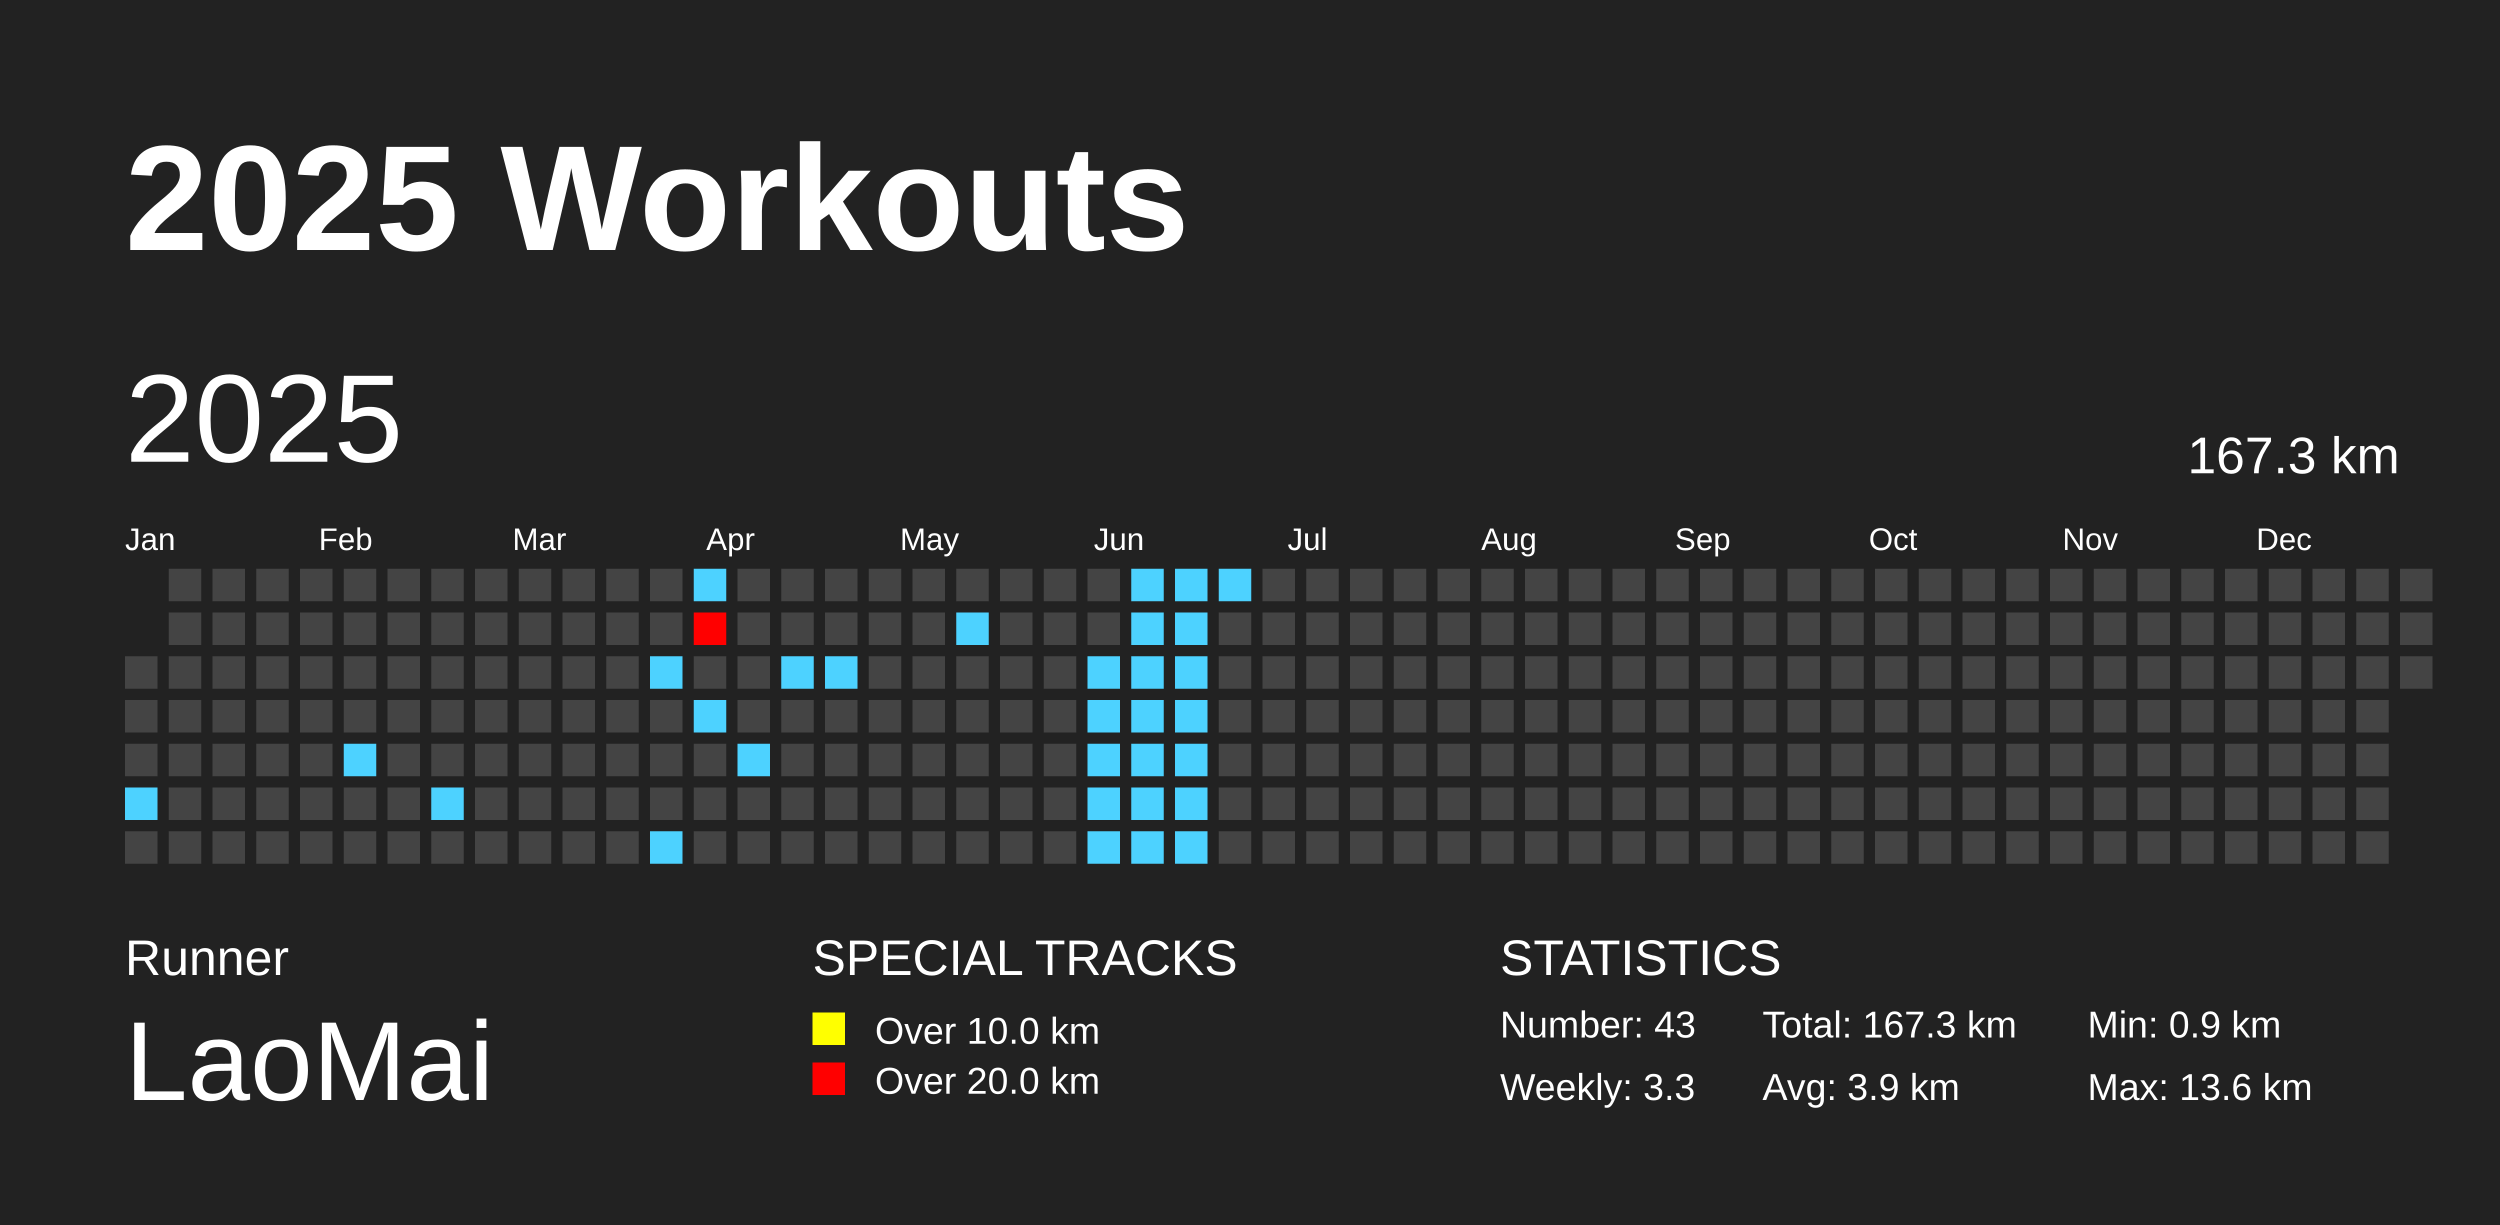
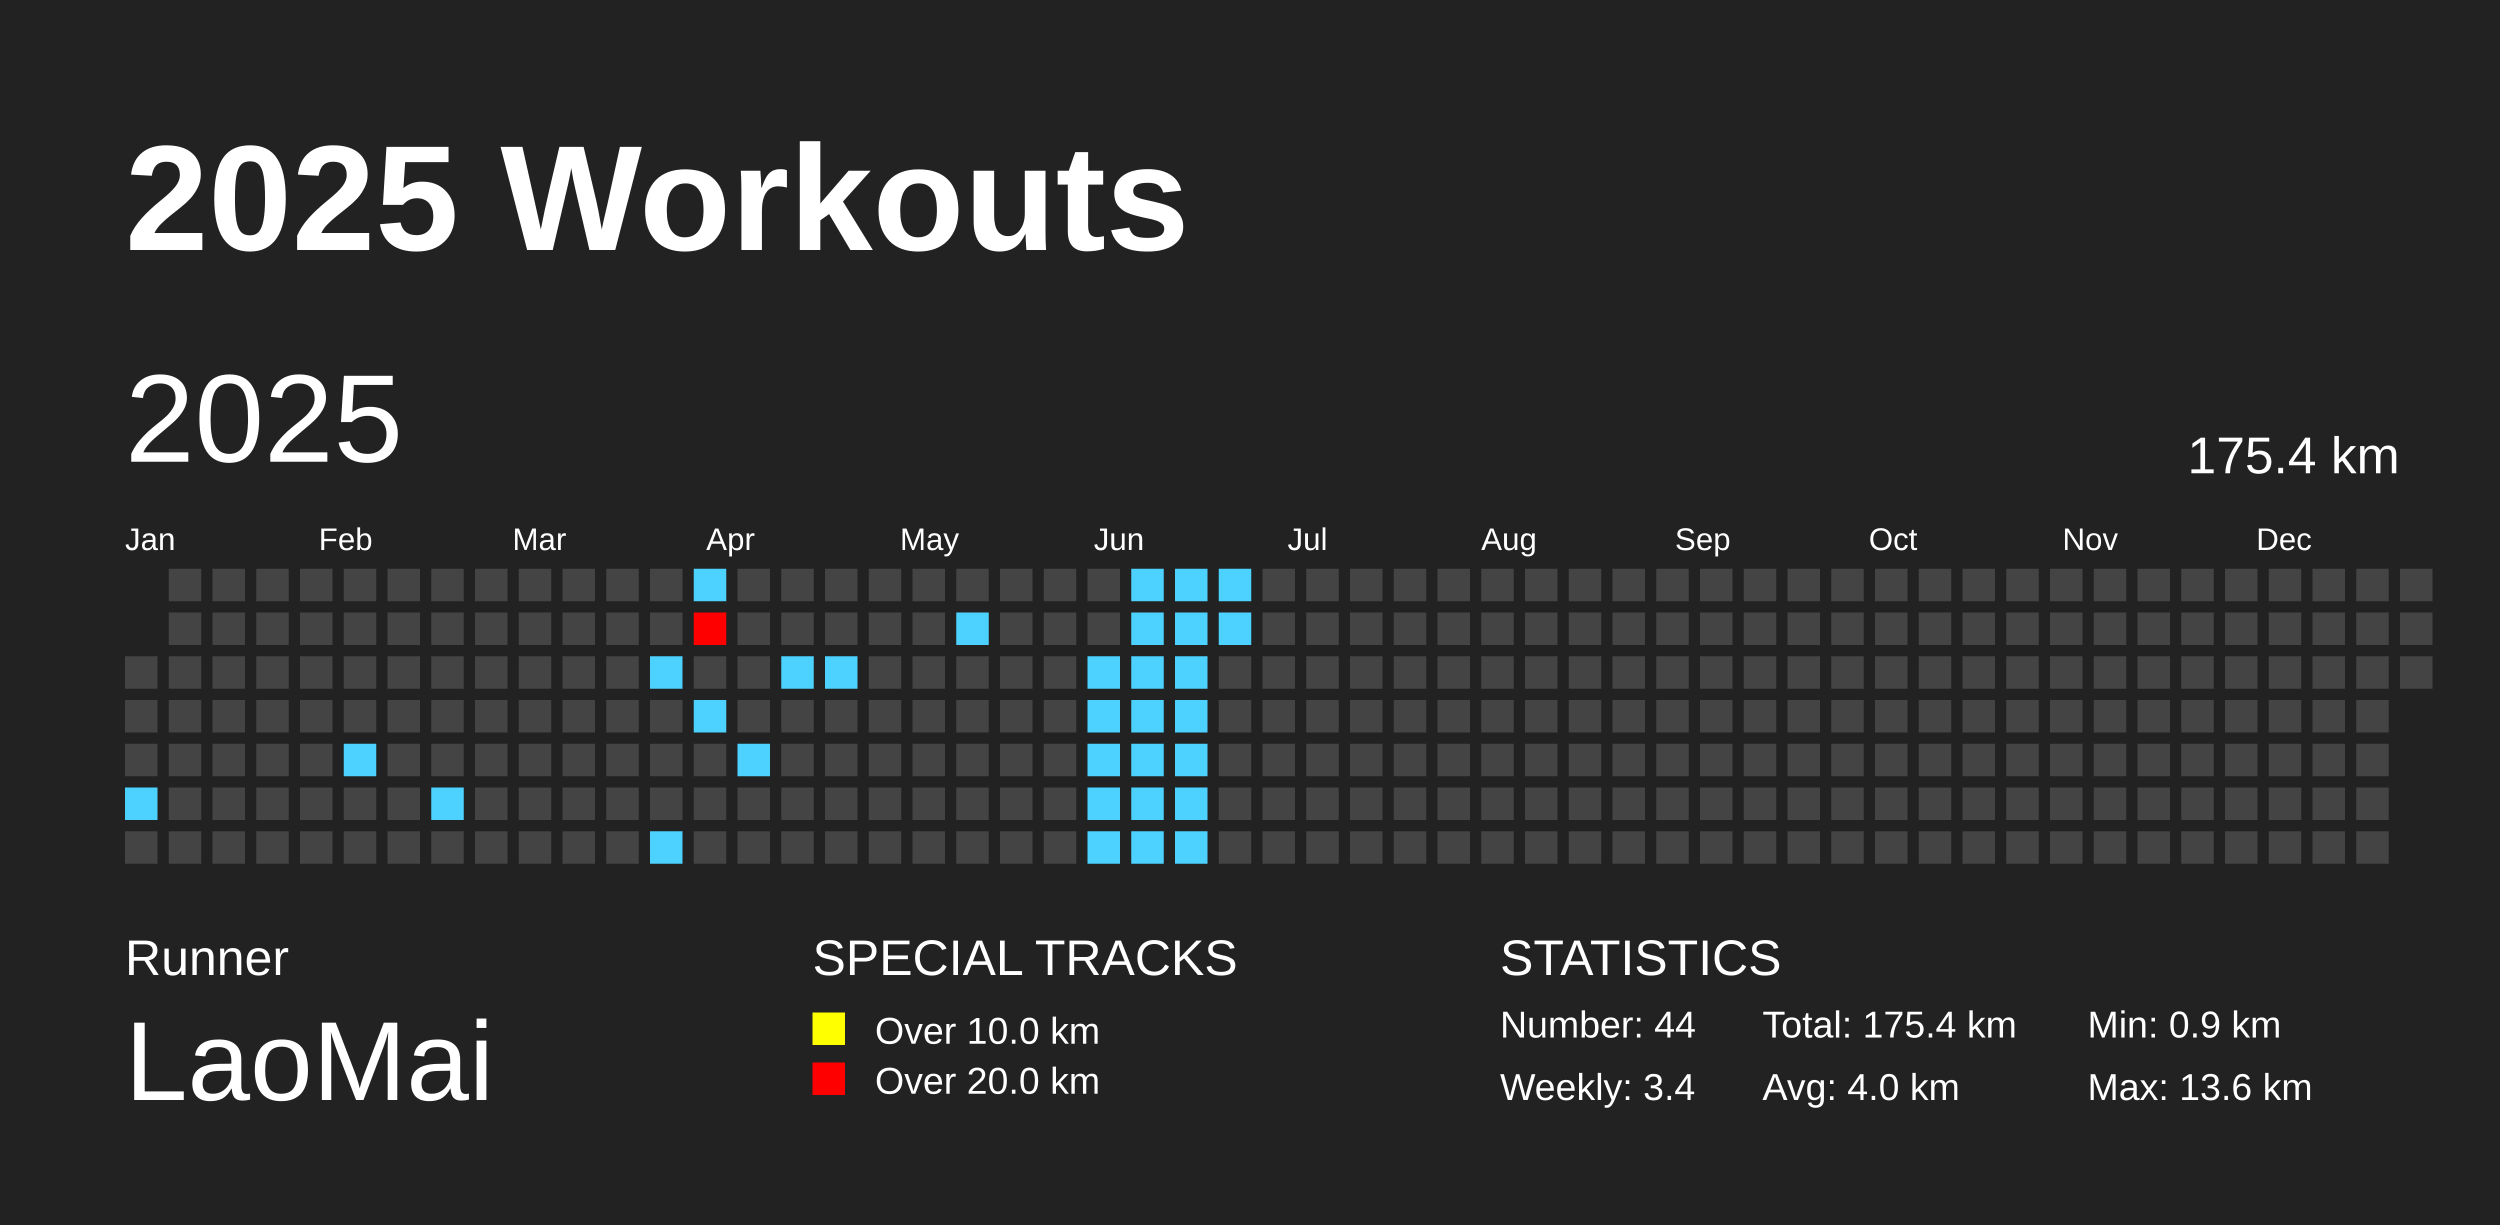
<svg xmlns="http://www.w3.org/2000/svg" baseProfile="full" height="98mm" version="1.1" viewBox="0,0,200,98" width="200mm">
  <defs />
  <rect fill="#222222" height="98" width="200" x="0" y="0" />
  <text fill="#FFFFFF" style="font-size:12px; font-family:Arial; font-weight:bold;" x="10" y="20">2025 Workouts</text>
  <text fill="#FFFFFF" style="font-size:4px; font-family:Arial" x="10" y="78">Runner</text>
  <text fill="#FFFFFF" style="font-size:9px; font-family:Arial" x="10" y="88">LaoMai</text>
  <text fill="#FFFFFF" style="font-size:4px; font-family:Arial" x="65" y="78">SPECIAL TRACKS</text>
  <rect fill="yellow" height="2.6" width="2.6" x="65" y="81" />
  <text fill="#FFFFFF" style="font-size:3px; font-family:Arial" x="70" y="83.5">Over 10.0 km</text>
  <rect fill="red" height="2.6" width="2.6" x="65" y="85" />
  <text fill="#FFFFFF" style="font-size:3px; font-family:Arial" x="70" y="87.5">Over 20.0 km</text>
  <text fill="#FFFFFF" style="font-size:4px; font-family:Arial" x="120" y="78">STATISTICS</text>
-   <text fill="#FFFFFF" style="font-size:3px; font-family:Arial" x="120" y="83">Number: 43</text>
-   <text fill="#FFFFFF" style="font-size:3px; font-family:Arial" x="120" y="88">Weekly: 3.3</text>
-   <text fill="#FFFFFF" style="font-size:3px; font-family:Arial" x="141" y="83">Total: 167.3 km</text>
-   <text fill="#FFFFFF" style="font-size:3px; font-family:Arial" x="141" y="88">Avg: 3.9 km</text>
+   <text fill="#FFFFFF" style="font-size:3px; font-family:Arial" x="120" y="83">Number: 44</text>
+   <text fill="#FFFFFF" style="font-size:3px; font-family:Arial" x="120" y="88">Weekly: 3.4</text>
+   <text fill="#FFFFFF" style="font-size:3px; font-family:Arial" x="141" y="83">Total: 175.4 km</text>
+   <text fill="#FFFFFF" style="font-size:3px; font-family:Arial" x="141" y="88">Avg: 4.0 km</text>
  <text fill="#FFFFFF" style="font-size:3px; font-family:Arial" x="167" y="83">Min: 0.9 km</text>
  <text fill="#FFFFFF" style="font-size:3px; font-family:Arial" x="167" y="88">Max: 13.6 km</text>
  <text dominant-baseline="hanging" fill="#FFFFFF" style="font-size:10.0px; font-family:Arial;" x="10" y="30">2025</text>
-   <text dominant-baseline="hanging" fill="#FFFFFF" style="font-size:4.125px; font-family:Arial;" x="175" y="35">167.3 km</text>
+   <text dominant-baseline="hanging" fill="#FFFFFF" style="font-size:4.125px; font-family:Arial;" x="175" y="35">175.4 km</text>
  <text fill="#FFFFFF" style="font-size:2.5px; font-family:Arial" x="10.0" y="44">Jan</text>
  <text fill="#FFFFFF" style="font-size:2.5px; font-family:Arial" x="25.5" y="44">Feb</text>
  <text fill="#FFFFFF" style="font-size:2.5px; font-family:Arial" x="41.0" y="44">Mar</text>
  <text fill="#FFFFFF" style="font-size:2.5px; font-family:Arial" x="56.5" y="44">Apr</text>
  <text fill="#FFFFFF" style="font-size:2.5px; font-family:Arial" x="72.0" y="44">May</text>
  <text fill="#FFFFFF" style="font-size:2.5px; font-family:Arial" x="87.5" y="44">Jun</text>
  <text fill="#FFFFFF" style="font-size:2.5px; font-family:Arial" x="103.0" y="44">Jul</text>
  <text fill="#FFFFFF" style="font-size:2.5px; font-family:Arial" x="118.5" y="44">Aug</text>
  <text fill="#FFFFFF" style="font-size:2.5px; font-family:Arial" x="134.0" y="44">Sep</text>
  <text fill="#FFFFFF" style="font-size:2.5px; font-family:Arial" x="149.5" y="44">Oct</text>
  <text fill="#FFFFFF" style="font-size:2.5px; font-family:Arial" x="165.0" y="44">Nov</text>
  <text fill="#FFFFFF" style="font-size:2.5px; font-family:Arial" x="180.5" y="44">Dec</text>
  <rect fill="#444444" height="2.6" width="2.6" x="10.0" y="52.5" />
  <rect fill="#444444" height="2.6" width="2.6" x="10.0" y="56.0" />
  <rect fill="#444444" height="2.6" width="2.6" x="10.0" y="59.5" />
  <rect fill="#4DD2FF" height="2.6" width="2.6" x="10.0" y="63.0" />
  <rect fill="#444444" height="2.6" width="2.6" x="10.0" y="66.5" />
  <rect fill="#444444" height="2.6" width="2.6" x="13.5" y="45.5" />
  <rect fill="#444444" height="2.6" width="2.6" x="13.5" y="49.0" />
  <rect fill="#444444" height="2.6" width="2.6" x="13.5" y="52.5" />
  <rect fill="#444444" height="2.6" width="2.6" x="13.5" y="56.0" />
  <rect fill="#444444" height="2.6" width="2.6" x="13.5" y="59.5" />
  <rect fill="#444444" height="2.6" width="2.6" x="13.5" y="63.0" />
  <rect fill="#444444" height="2.6" width="2.6" x="13.5" y="66.5" />
  <rect fill="#444444" height="2.6" width="2.6" x="17.0" y="45.5" />
  <rect fill="#444444" height="2.6" width="2.6" x="17.0" y="49.0" />
  <rect fill="#444444" height="2.6" width="2.6" x="17.0" y="52.5" />
  <rect fill="#444444" height="2.6" width="2.6" x="17.0" y="56.0" />
  <rect fill="#444444" height="2.6" width="2.6" x="17.0" y="59.5" />
  <rect fill="#444444" height="2.6" width="2.6" x="17.0" y="63.0" />
  <rect fill="#444444" height="2.6" width="2.6" x="17.0" y="66.5" />
  <rect fill="#444444" height="2.6" width="2.6" x="20.5" y="45.5" />
  <rect fill="#444444" height="2.6" width="2.6" x="20.5" y="49.0" />
  <rect fill="#444444" height="2.6" width="2.6" x="20.5" y="52.5" />
  <rect fill="#444444" height="2.6" width="2.6" x="20.5" y="56.0" />
  <rect fill="#444444" height="2.6" width="2.6" x="20.5" y="59.5" />
  <rect fill="#444444" height="2.6" width="2.6" x="20.5" y="63.0" />
  <rect fill="#444444" height="2.6" width="2.6" x="20.5" y="66.5" />
  <rect fill="#444444" height="2.6" width="2.6" x="24.0" y="45.5" />
  <rect fill="#444444" height="2.6" width="2.6" x="24.0" y="49.0" />
  <rect fill="#444444" height="2.6" width="2.6" x="24.0" y="52.5" />
  <rect fill="#444444" height="2.6" width="2.6" x="24.0" y="56.0" />
  <rect fill="#444444" height="2.6" width="2.6" x="24.0" y="59.5" />
  <rect fill="#444444" height="2.6" width="2.6" x="24.0" y="63.0" />
  <rect fill="#444444" height="2.6" width="2.6" x="24.0" y="66.5" />
  <rect fill="#444444" height="2.6" width="2.6" x="27.5" y="45.5" />
  <rect fill="#444444" height="2.6" width="2.6" x="27.5" y="49.0" />
  <rect fill="#444444" height="2.6" width="2.6" x="27.5" y="52.5" />
  <rect fill="#444444" height="2.6" width="2.6" x="27.5" y="56.0" />
  <rect fill="#4DD2FF" height="2.6" width="2.6" x="27.5" y="59.5" />
  <rect fill="#444444" height="2.6" width="2.6" x="27.5" y="63.0" />
  <rect fill="#444444" height="2.6" width="2.6" x="27.5" y="66.5" />
  <rect fill="#444444" height="2.6" width="2.6" x="31.0" y="45.5" />
  <rect fill="#444444" height="2.6" width="2.6" x="31.0" y="49.0" />
  <rect fill="#444444" height="2.6" width="2.6" x="31.0" y="52.5" />
  <rect fill="#444444" height="2.6" width="2.6" x="31.0" y="56.0" />
  <rect fill="#444444" height="2.6" width="2.6" x="31.0" y="59.5" />
  <rect fill="#444444" height="2.6" width="2.6" x="31.0" y="63.0" />
  <rect fill="#444444" height="2.6" width="2.6" x="31.0" y="66.5" />
  <rect fill="#444444" height="2.6" width="2.6" x="34.5" y="45.5" />
  <rect fill="#444444" height="2.6" width="2.6" x="34.5" y="49.0" />
  <rect fill="#444444" height="2.6" width="2.6" x="34.5" y="52.5" />
  <rect fill="#444444" height="2.6" width="2.6" x="34.5" y="56.0" />
  <rect fill="#444444" height="2.6" width="2.6" x="34.5" y="59.5" />
  <rect fill="#4DD2FF" height="2.6" width="2.6" x="34.5" y="63.0" />
  <rect fill="#444444" height="2.6" width="2.6" x="34.5" y="66.5" />
  <rect fill="#444444" height="2.6" width="2.6" x="38.0" y="45.5" />
  <rect fill="#444444" height="2.6" width="2.6" x="38.0" y="49.0" />
  <rect fill="#444444" height="2.6" width="2.6" x="38.0" y="52.5" />
  <rect fill="#444444" height="2.6" width="2.6" x="38.0" y="56.0" />
  <rect fill="#444444" height="2.6" width="2.6" x="38.0" y="59.5" />
  <rect fill="#444444" height="2.6" width="2.6" x="38.0" y="63.0" />
  <rect fill="#444444" height="2.6" width="2.6" x="38.0" y="66.5" />
  <rect fill="#444444" height="2.6" width="2.6" x="41.5" y="45.5" />
  <rect fill="#444444" height="2.6" width="2.6" x="41.5" y="49.0" />
  <rect fill="#444444" height="2.6" width="2.6" x="41.5" y="52.5" />
  <rect fill="#444444" height="2.6" width="2.6" x="41.5" y="56.0" />
  <rect fill="#444444" height="2.6" width="2.6" x="41.5" y="59.5" />
  <rect fill="#444444" height="2.6" width="2.6" x="41.5" y="63.0" />
  <rect fill="#444444" height="2.6" width="2.6" x="41.5" y="66.5" />
  <rect fill="#444444" height="2.6" width="2.6" x="45.0" y="45.5" />
  <rect fill="#444444" height="2.6" width="2.6" x="45.0" y="49.0" />
  <rect fill="#444444" height="2.6" width="2.6" x="45.0" y="52.5" />
  <rect fill="#444444" height="2.6" width="2.6" x="45.0" y="56.0" />
  <rect fill="#444444" height="2.6" width="2.6" x="45.0" y="59.5" />
  <rect fill="#444444" height="2.6" width="2.6" x="45.0" y="63.0" />
  <rect fill="#444444" height="2.6" width="2.6" x="45.0" y="66.5" />
  <rect fill="#444444" height="2.6" width="2.6" x="48.5" y="45.5" />
  <rect fill="#444444" height="2.6" width="2.6" x="48.5" y="49.0" />
  <rect fill="#444444" height="2.6" width="2.6" x="48.5" y="52.5" />
  <rect fill="#444444" height="2.6" width="2.6" x="48.5" y="56.0" />
  <rect fill="#444444" height="2.6" width="2.6" x="48.5" y="59.5" />
  <rect fill="#444444" height="2.6" width="2.6" x="48.5" y="63.0" />
  <rect fill="#444444" height="2.6" width="2.6" x="48.5" y="66.5" />
  <rect fill="#444444" height="2.6" width="2.6" x="52.0" y="45.5" />
  <rect fill="#444444" height="2.6" width="2.6" x="52.0" y="49.0" />
  <rect fill="#4DD2FF" height="2.6" width="2.6" x="52.0" y="52.5" />
  <rect fill="#444444" height="2.6" width="2.6" x="52.0" y="56.0" />
  <rect fill="#444444" height="2.6" width="2.6" x="52.0" y="59.5" />
  <rect fill="#444444" height="2.6" width="2.6" x="52.0" y="63.0" />
  <rect fill="#4DD2FF" height="2.6" width="2.6" x="52.0" y="66.5" />
  <rect fill="#4DD2FF" height="2.6" width="2.6" x="55.5" y="45.5" />
  <rect fill="red" height="2.6" width="2.6" x="55.5" y="49.0" />
  <rect fill="#444444" height="2.6" width="2.6" x="55.5" y="52.5" />
  <rect fill="#4DD2FF" height="2.6" width="2.6" x="55.5" y="56.0" />
  <rect fill="#444444" height="2.6" width="2.6" x="55.5" y="59.5" />
  <rect fill="#444444" height="2.6" width="2.6" x="55.5" y="63.0" />
  <rect fill="#444444" height="2.6" width="2.6" x="55.5" y="66.5" />
  <rect fill="#444444" height="2.6" width="2.6" x="59.0" y="45.5" />
  <rect fill="#444444" height="2.6" width="2.6" x="59.0" y="49.0" />
  <rect fill="#444444" height="2.6" width="2.6" x="59.0" y="52.5" />
  <rect fill="#444444" height="2.6" width="2.6" x="59.0" y="56.0" />
  <rect fill="#4DD2FF" height="2.6" width="2.6" x="59.0" y="59.5" />
  <rect fill="#444444" height="2.6" width="2.6" x="59.0" y="63.0" />
  <rect fill="#444444" height="2.6" width="2.6" x="59.0" y="66.5" />
  <rect fill="#444444" height="2.6" width="2.6" x="62.5" y="45.5" />
  <rect fill="#444444" height="2.6" width="2.6" x="62.5" y="49.0" />
  <rect fill="#4DD2FF" height="2.6" width="2.6" x="62.5" y="52.5" />
  <rect fill="#444444" height="2.6" width="2.6" x="62.5" y="56.0" />
  <rect fill="#444444" height="2.6" width="2.6" x="62.5" y="59.5" />
  <rect fill="#444444" height="2.6" width="2.6" x="62.5" y="63.0" />
  <rect fill="#444444" height="2.6" width="2.6" x="62.5" y="66.5" />
  <rect fill="#444444" height="2.6" width="2.6" x="66.0" y="45.5" />
  <rect fill="#444444" height="2.6" width="2.6" x="66.0" y="49.0" />
  <rect fill="#4DD2FF" height="2.6" width="2.6" x="66.0" y="52.5" />
  <rect fill="#444444" height="2.6" width="2.6" x="66.0" y="56.0" />
  <rect fill="#444444" height="2.6" width="2.6" x="66.0" y="59.5" />
  <rect fill="#444444" height="2.6" width="2.6" x="66.0" y="63.0" />
  <rect fill="#444444" height="2.6" width="2.6" x="66.0" y="66.5" />
  <rect fill="#444444" height="2.6" width="2.6" x="69.5" y="45.5" />
  <rect fill="#444444" height="2.6" width="2.6" x="69.5" y="49.0" />
  <rect fill="#444444" height="2.6" width="2.6" x="69.5" y="52.5" />
  <rect fill="#444444" height="2.6" width="2.6" x="69.5" y="56.0" />
  <rect fill="#444444" height="2.6" width="2.6" x="69.5" y="59.5" />
  <rect fill="#444444" height="2.6" width="2.6" x="69.5" y="63.0" />
  <rect fill="#444444" height="2.6" width="2.6" x="69.5" y="66.5" />
  <rect fill="#444444" height="2.6" width="2.6" x="73.0" y="45.5" />
  <rect fill="#444444" height="2.6" width="2.6" x="73.0" y="49.0" />
  <rect fill="#444444" height="2.6" width="2.6" x="73.0" y="52.5" />
  <rect fill="#444444" height="2.6" width="2.6" x="73.0" y="56.0" />
  <rect fill="#444444" height="2.6" width="2.6" x="73.0" y="59.5" />
  <rect fill="#444444" height="2.6" width="2.6" x="73.0" y="63.0" />
  <rect fill="#444444" height="2.6" width="2.6" x="73.0" y="66.5" />
  <rect fill="#444444" height="2.6" width="2.6" x="76.5" y="45.5" />
  <rect fill="#4DD2FF" height="2.6" width="2.6" x="76.5" y="49.0" />
  <rect fill="#444444" height="2.6" width="2.6" x="76.5" y="52.5" />
  <rect fill="#444444" height="2.6" width="2.6" x="76.5" y="56.0" />
  <rect fill="#444444" height="2.6" width="2.6" x="76.5" y="59.5" />
  <rect fill="#444444" height="2.6" width="2.6" x="76.5" y="63.0" />
  <rect fill="#444444" height="2.6" width="2.6" x="76.5" y="66.5" />
  <rect fill="#444444" height="2.6" width="2.6" x="80.0" y="45.5" />
  <rect fill="#444444" height="2.6" width="2.6" x="80.0" y="49.0" />
  <rect fill="#444444" height="2.6" width="2.6" x="80.0" y="52.5" />
  <rect fill="#444444" height="2.6" width="2.6" x="80.0" y="56.0" />
  <rect fill="#444444" height="2.6" width="2.6" x="80.0" y="59.5" />
  <rect fill="#444444" height="2.6" width="2.6" x="80.0" y="63.0" />
  <rect fill="#444444" height="2.6" width="2.6" x="80.0" y="66.5" />
  <rect fill="#444444" height="2.6" width="2.6" x="83.5" y="45.5" />
  <rect fill="#444444" height="2.6" width="2.6" x="83.5" y="49.0" />
  <rect fill="#444444" height="2.6" width="2.6" x="83.5" y="52.5" />
  <rect fill="#444444" height="2.6" width="2.6" x="83.5" y="56.0" />
  <rect fill="#444444" height="2.6" width="2.6" x="83.5" y="59.5" />
  <rect fill="#444444" height="2.6" width="2.6" x="83.5" y="63.0" />
  <rect fill="#444444" height="2.6" width="2.6" x="83.5" y="66.5" />
  <rect fill="#444444" height="2.6" width="2.6" x="87.0" y="45.5" />
  <rect fill="#444444" height="2.6" width="2.6" x="87.0" y="49.0" />
  <rect fill="#4DD2FF" height="2.6" width="2.6" x="87.0" y="52.5" />
  <rect fill="#4DD2FF" height="2.6" width="2.6" x="87.0" y="56.0" />
  <rect fill="#4DD2FF" height="2.6" width="2.6" x="87.0" y="59.5" />
  <rect fill="#4DD2FF" height="2.6" width="2.6" x="87.0" y="63.0" />
  <rect fill="#4DD2FF" height="2.6" width="2.6" x="87.0" y="66.5" />
  <rect fill="#4DD2FF" height="2.6" width="2.6" x="90.5" y="45.5" />
  <rect fill="#4DD2FF" height="2.6" width="2.6" x="90.5" y="49.0" />
  <rect fill="#4DD2FF" height="2.6" width="2.6" x="90.5" y="52.5" />
  <rect fill="#4DD2FF" height="2.6" width="2.6" x="90.5" y="56.0" />
  <rect fill="#4DD2FF" height="2.6" width="2.6" x="90.5" y="59.5" />
  <rect fill="#4DD2FF" height="2.6" width="2.6" x="90.5" y="63.0" />
  <rect fill="#4DD2FF" height="2.6" width="2.6" x="90.5" y="66.5" />
  <rect fill="#4DD2FF" height="2.6" width="2.6" x="94.0" y="45.5" />
  <rect fill="#4DD2FF" height="2.6" width="2.6" x="94.0" y="49.0" />
  <rect fill="#4DD2FF" height="2.6" width="2.6" x="94.0" y="52.5" />
  <rect fill="#4DD2FF" height="2.6" width="2.6" x="94.0" y="56.0" />
  <rect fill="#4DD2FF" height="2.6" width="2.6" x="94.0" y="59.5" />
  <rect fill="#4DD2FF" height="2.6" width="2.6" x="94.0" y="63.0" />
  <rect fill="#4DD2FF" height="2.6" width="2.6" x="94.0" y="66.5" />
  <rect fill="#4DD2FF" height="2.6" width="2.6" x="97.5" y="45.5" />
-   <rect fill="#444444" height="2.6" width="2.6" x="97.5" y="49.0" />
+   <rect fill="#4DD2FF" height="2.6" width="2.6" x="97.5" y="49.0" />
  <rect fill="#444444" height="2.6" width="2.6" x="97.5" y="52.5" />
  <rect fill="#444444" height="2.6" width="2.6" x="97.5" y="56.0" />
  <rect fill="#444444" height="2.6" width="2.6" x="97.5" y="59.5" />
  <rect fill="#444444" height="2.6" width="2.6" x="97.5" y="63.0" />
  <rect fill="#444444" height="2.6" width="2.6" x="97.5" y="66.5" />
  <rect fill="#444444" height="2.6" width="2.6" x="101.0" y="45.5" />
  <rect fill="#444444" height="2.6" width="2.6" x="101.0" y="49.0" />
  <rect fill="#444444" height="2.6" width="2.6" x="101.0" y="52.5" />
  <rect fill="#444444" height="2.6" width="2.6" x="101.0" y="56.0" />
  <rect fill="#444444" height="2.6" width="2.6" x="101.0" y="59.5" />
  <rect fill="#444444" height="2.6" width="2.6" x="101.0" y="63.0" />
  <rect fill="#444444" height="2.6" width="2.6" x="101.0" y="66.5" />
  <rect fill="#444444" height="2.6" width="2.6" x="104.5" y="45.5" />
  <rect fill="#444444" height="2.6" width="2.6" x="104.5" y="49.0" />
  <rect fill="#444444" height="2.6" width="2.6" x="104.5" y="52.5" />
  <rect fill="#444444" height="2.6" width="2.6" x="104.5" y="56.0" />
  <rect fill="#444444" height="2.6" width="2.6" x="104.5" y="59.5" />
  <rect fill="#444444" height="2.6" width="2.6" x="104.5" y="63.0" />
  <rect fill="#444444" height="2.6" width="2.6" x="104.5" y="66.5" />
  <rect fill="#444444" height="2.6" width="2.6" x="108.0" y="45.5" />
  <rect fill="#444444" height="2.6" width="2.6" x="108.0" y="49.0" />
  <rect fill="#444444" height="2.6" width="2.6" x="108.0" y="52.5" />
  <rect fill="#444444" height="2.6" width="2.6" x="108.0" y="56.0" />
  <rect fill="#444444" height="2.6" width="2.6" x="108.0" y="59.5" />
  <rect fill="#444444" height="2.6" width="2.6" x="108.0" y="63.0" />
  <rect fill="#444444" height="2.6" width="2.6" x="108.0" y="66.5" />
  <rect fill="#444444" height="2.6" width="2.6" x="111.5" y="45.5" />
  <rect fill="#444444" height="2.6" width="2.6" x="111.5" y="49.0" />
  <rect fill="#444444" height="2.6" width="2.6" x="111.5" y="52.5" />
  <rect fill="#444444" height="2.6" width="2.6" x="111.5" y="56.0" />
  <rect fill="#444444" height="2.6" width="2.6" x="111.5" y="59.5" />
  <rect fill="#444444" height="2.6" width="2.6" x="111.5" y="63.0" />
  <rect fill="#444444" height="2.6" width="2.6" x="111.5" y="66.5" />
  <rect fill="#444444" height="2.6" width="2.6" x="115.0" y="45.5" />
  <rect fill="#444444" height="2.6" width="2.6" x="115.0" y="49.0" />
  <rect fill="#444444" height="2.6" width="2.6" x="115.0" y="52.5" />
  <rect fill="#444444" height="2.6" width="2.6" x="115.0" y="56.0" />
  <rect fill="#444444" height="2.6" width="2.6" x="115.0" y="59.5" />
  <rect fill="#444444" height="2.6" width="2.6" x="115.0" y="63.0" />
  <rect fill="#444444" height="2.6" width="2.6" x="115.0" y="66.5" />
  <rect fill="#444444" height="2.6" width="2.6" x="118.5" y="45.5" />
  <rect fill="#444444" height="2.6" width="2.6" x="118.5" y="49.0" />
  <rect fill="#444444" height="2.6" width="2.6" x="118.5" y="52.5" />
  <rect fill="#444444" height="2.6" width="2.6" x="118.5" y="56.0" />
  <rect fill="#444444" height="2.6" width="2.6" x="118.5" y="59.5" />
  <rect fill="#444444" height="2.6" width="2.6" x="118.5" y="63.0" />
  <rect fill="#444444" height="2.6" width="2.6" x="118.5" y="66.5" />
  <rect fill="#444444" height="2.6" width="2.6" x="122.0" y="45.5" />
  <rect fill="#444444" height="2.6" width="2.6" x="122.0" y="49.0" />
  <rect fill="#444444" height="2.6" width="2.6" x="122.0" y="52.5" />
  <rect fill="#444444" height="2.6" width="2.6" x="122.0" y="56.0" />
  <rect fill="#444444" height="2.6" width="2.6" x="122.0" y="59.5" />
  <rect fill="#444444" height="2.6" width="2.6" x="122.0" y="63.0" />
  <rect fill="#444444" height="2.6" width="2.6" x="122.0" y="66.5" />
  <rect fill="#444444" height="2.6" width="2.6" x="125.5" y="45.5" />
  <rect fill="#444444" height="2.6" width="2.6" x="125.5" y="49.0" />
  <rect fill="#444444" height="2.6" width="2.6" x="125.5" y="52.5" />
  <rect fill="#444444" height="2.6" width="2.6" x="125.5" y="56.0" />
  <rect fill="#444444" height="2.6" width="2.6" x="125.5" y="59.5" />
  <rect fill="#444444" height="2.6" width="2.6" x="125.5" y="63.0" />
  <rect fill="#444444" height="2.6" width="2.6" x="125.5" y="66.5" />
  <rect fill="#444444" height="2.6" width="2.6" x="129.0" y="45.5" />
  <rect fill="#444444" height="2.6" width="2.6" x="129.0" y="49.0" />
  <rect fill="#444444" height="2.6" width="2.6" x="129.0" y="52.5" />
  <rect fill="#444444" height="2.6" width="2.6" x="129.0" y="56.0" />
  <rect fill="#444444" height="2.6" width="2.6" x="129.0" y="59.5" />
  <rect fill="#444444" height="2.6" width="2.6" x="129.0" y="63.0" />
  <rect fill="#444444" height="2.6" width="2.6" x="129.0" y="66.5" />
  <rect fill="#444444" height="2.6" width="2.6" x="132.5" y="45.5" />
  <rect fill="#444444" height="2.6" width="2.6" x="132.5" y="49.0" />
  <rect fill="#444444" height="2.6" width="2.6" x="132.5" y="52.5" />
  <rect fill="#444444" height="2.6" width="2.6" x="132.5" y="56.0" />
  <rect fill="#444444" height="2.6" width="2.6" x="132.5" y="59.5" />
  <rect fill="#444444" height="2.6" width="2.6" x="132.5" y="63.0" />
  <rect fill="#444444" height="2.6" width="2.6" x="132.5" y="66.5" />
  <rect fill="#444444" height="2.6" width="2.6" x="136.0" y="45.5" />
  <rect fill="#444444" height="2.6" width="2.6" x="136.0" y="49.0" />
  <rect fill="#444444" height="2.6" width="2.6" x="136.0" y="52.5" />
  <rect fill="#444444" height="2.6" width="2.6" x="136.0" y="56.0" />
  <rect fill="#444444" height="2.6" width="2.6" x="136.0" y="59.5" />
  <rect fill="#444444" height="2.6" width="2.6" x="136.0" y="63.0" />
  <rect fill="#444444" height="2.6" width="2.6" x="136.0" y="66.5" />
  <rect fill="#444444" height="2.6" width="2.6" x="139.5" y="45.5" />
  <rect fill="#444444" height="2.6" width="2.6" x="139.5" y="49.0" />
  <rect fill="#444444" height="2.6" width="2.6" x="139.5" y="52.5" />
  <rect fill="#444444" height="2.6" width="2.6" x="139.5" y="56.0" />
  <rect fill="#444444" height="2.6" width="2.6" x="139.5" y="59.5" />
  <rect fill="#444444" height="2.6" width="2.6" x="139.5" y="63.0" />
  <rect fill="#444444" height="2.6" width="2.6" x="139.5" y="66.5" />
  <rect fill="#444444" height="2.6" width="2.6" x="143.0" y="45.5" />
  <rect fill="#444444" height="2.6" width="2.6" x="143.0" y="49.0" />
  <rect fill="#444444" height="2.6" width="2.6" x="143.0" y="52.5" />
  <rect fill="#444444" height="2.6" width="2.6" x="143.0" y="56.0" />
  <rect fill="#444444" height="2.6" width="2.6" x="143.0" y="59.5" />
  <rect fill="#444444" height="2.6" width="2.6" x="143.0" y="63.0" />
  <rect fill="#444444" height="2.6" width="2.6" x="143.0" y="66.5" />
  <rect fill="#444444" height="2.6" width="2.6" x="146.5" y="45.5" />
  <rect fill="#444444" height="2.6" width="2.6" x="146.5" y="49.0" />
  <rect fill="#444444" height="2.6" width="2.6" x="146.5" y="52.5" />
  <rect fill="#444444" height="2.6" width="2.6" x="146.5" y="56.0" />
  <rect fill="#444444" height="2.6" width="2.6" x="146.5" y="59.5" />
  <rect fill="#444444" height="2.6" width="2.6" x="146.5" y="63.0" />
  <rect fill="#444444" height="2.6" width="2.6" x="146.5" y="66.5" />
  <rect fill="#444444" height="2.6" width="2.6" x="150.0" y="45.5" />
  <rect fill="#444444" height="2.6" width="2.6" x="150.0" y="49.0" />
  <rect fill="#444444" height="2.6" width="2.6" x="150.0" y="52.5" />
  <rect fill="#444444" height="2.6" width="2.6" x="150.0" y="56.0" />
  <rect fill="#444444" height="2.6" width="2.6" x="150.0" y="59.5" />
  <rect fill="#444444" height="2.6" width="2.6" x="150.0" y="63.0" />
  <rect fill="#444444" height="2.6" width="2.6" x="150.0" y="66.5" />
  <rect fill="#444444" height="2.6" width="2.6" x="153.5" y="45.5" />
  <rect fill="#444444" height="2.6" width="2.6" x="153.5" y="49.0" />
  <rect fill="#444444" height="2.6" width="2.6" x="153.5" y="52.5" />
  <rect fill="#444444" height="2.6" width="2.6" x="153.5" y="56.0" />
  <rect fill="#444444" height="2.6" width="2.6" x="153.5" y="59.5" />
  <rect fill="#444444" height="2.6" width="2.6" x="153.5" y="63.0" />
  <rect fill="#444444" height="2.6" width="2.6" x="153.5" y="66.5" />
  <rect fill="#444444" height="2.6" width="2.6" x="157.0" y="45.5" />
  <rect fill="#444444" height="2.6" width="2.6" x="157.0" y="49.0" />
  <rect fill="#444444" height="2.6" width="2.6" x="157.0" y="52.5" />
  <rect fill="#444444" height="2.6" width="2.6" x="157.0" y="56.0" />
  <rect fill="#444444" height="2.6" width="2.6" x="157.0" y="59.5" />
  <rect fill="#444444" height="2.6" width="2.6" x="157.0" y="63.0" />
  <rect fill="#444444" height="2.6" width="2.6" x="157.0" y="66.5" />
  <rect fill="#444444" height="2.6" width="2.6" x="160.5" y="45.5" />
  <rect fill="#444444" height="2.6" width="2.6" x="160.5" y="49.0" />
  <rect fill="#444444" height="2.6" width="2.6" x="160.5" y="52.5" />
  <rect fill="#444444" height="2.6" width="2.6" x="160.5" y="56.0" />
  <rect fill="#444444" height="2.6" width="2.6" x="160.5" y="59.5" />
  <rect fill="#444444" height="2.6" width="2.6" x="160.5" y="63.0" />
  <rect fill="#444444" height="2.6" width="2.6" x="160.5" y="66.5" />
  <rect fill="#444444" height="2.6" width="2.6" x="164.0" y="45.5" />
  <rect fill="#444444" height="2.6" width="2.6" x="164.0" y="49.0" />
  <rect fill="#444444" height="2.6" width="2.6" x="164.0" y="52.5" />
  <rect fill="#444444" height="2.6" width="2.6" x="164.0" y="56.0" />
  <rect fill="#444444" height="2.6" width="2.6" x="164.0" y="59.5" />
  <rect fill="#444444" height="2.6" width="2.6" x="164.0" y="63.0" />
  <rect fill="#444444" height="2.6" width="2.6" x="164.0" y="66.5" />
  <rect fill="#444444" height="2.6" width="2.6" x="167.5" y="45.5" />
  <rect fill="#444444" height="2.6" width="2.6" x="167.5" y="49.0" />
  <rect fill="#444444" height="2.6" width="2.6" x="167.5" y="52.5" />
  <rect fill="#444444" height="2.6" width="2.6" x="167.5" y="56.0" />
  <rect fill="#444444" height="2.6" width="2.6" x="167.5" y="59.5" />
  <rect fill="#444444" height="2.6" width="2.6" x="167.5" y="63.0" />
  <rect fill="#444444" height="2.6" width="2.6" x="167.5" y="66.5" />
  <rect fill="#444444" height="2.6" width="2.6" x="171.0" y="45.5" />
  <rect fill="#444444" height="2.6" width="2.6" x="171.0" y="49.0" />
  <rect fill="#444444" height="2.6" width="2.6" x="171.0" y="52.5" />
  <rect fill="#444444" height="2.6" width="2.6" x="171.0" y="56.0" />
  <rect fill="#444444" height="2.6" width="2.6" x="171.0" y="59.5" />
  <rect fill="#444444" height="2.6" width="2.6" x="171.0" y="63.0" />
  <rect fill="#444444" height="2.6" width="2.6" x="171.0" y="66.5" />
  <rect fill="#444444" height="2.6" width="2.6" x="174.5" y="45.5" />
  <rect fill="#444444" height="2.6" width="2.6" x="174.5" y="49.0" />
  <rect fill="#444444" height="2.6" width="2.6" x="174.5" y="52.5" />
  <rect fill="#444444" height="2.6" width="2.6" x="174.5" y="56.0" />
  <rect fill="#444444" height="2.6" width="2.6" x="174.5" y="59.5" />
  <rect fill="#444444" height="2.6" width="2.6" x="174.5" y="63.0" />
  <rect fill="#444444" height="2.6" width="2.6" x="174.5" y="66.5" />
  <rect fill="#444444" height="2.6" width="2.6" x="178.0" y="45.5" />
  <rect fill="#444444" height="2.6" width="2.6" x="178.0" y="49.0" />
  <rect fill="#444444" height="2.6" width="2.6" x="178.0" y="52.5" />
  <rect fill="#444444" height="2.6" width="2.6" x="178.0" y="56.0" />
  <rect fill="#444444" height="2.6" width="2.6" x="178.0" y="59.5" />
  <rect fill="#444444" height="2.6" width="2.6" x="178.0" y="63.0" />
  <rect fill="#444444" height="2.6" width="2.6" x="178.0" y="66.5" />
  <rect fill="#444444" height="2.6" width="2.6" x="181.5" y="45.5" />
  <rect fill="#444444" height="2.6" width="2.6" x="181.5" y="49.0" />
  <rect fill="#444444" height="2.6" width="2.6" x="181.5" y="52.5" />
  <rect fill="#444444" height="2.6" width="2.6" x="181.5" y="56.0" />
  <rect fill="#444444" height="2.6" width="2.6" x="181.5" y="59.5" />
  <rect fill="#444444" height="2.6" width="2.6" x="181.5" y="63.0" />
  <rect fill="#444444" height="2.6" width="2.6" x="181.5" y="66.5" />
  <rect fill="#444444" height="2.6" width="2.6" x="185.0" y="45.5" />
  <rect fill="#444444" height="2.6" width="2.6" x="185.0" y="49.0" />
  <rect fill="#444444" height="2.6" width="2.6" x="185.0" y="52.5" />
  <rect fill="#444444" height="2.6" width="2.6" x="185.0" y="56.0" />
  <rect fill="#444444" height="2.6" width="2.6" x="185.0" y="59.5" />
  <rect fill="#444444" height="2.6" width="2.6" x="185.0" y="63.0" />
  <rect fill="#444444" height="2.6" width="2.6" x="185.0" y="66.5" />
  <rect fill="#444444" height="2.6" width="2.6" x="188.5" y="45.5" />
  <rect fill="#444444" height="2.6" width="2.6" x="188.5" y="49.0" />
  <rect fill="#444444" height="2.6" width="2.6" x="188.5" y="52.5" />
  <rect fill="#444444" height="2.6" width="2.6" x="188.5" y="56.0" />
  <rect fill="#444444" height="2.6" width="2.6" x="188.5" y="59.5" />
  <rect fill="#444444" height="2.6" width="2.6" x="188.5" y="63.0" />
  <rect fill="#444444" height="2.6" width="2.6" x="188.5" y="66.5" />
  <rect fill="#444444" height="2.6" width="2.6" x="192.0" y="45.5" />
  <rect fill="#444444" height="2.6" width="2.6" x="192.0" y="49.0" />
  <rect fill="#444444" height="2.6" width="2.6" x="192.0" y="52.5" />
</svg>
